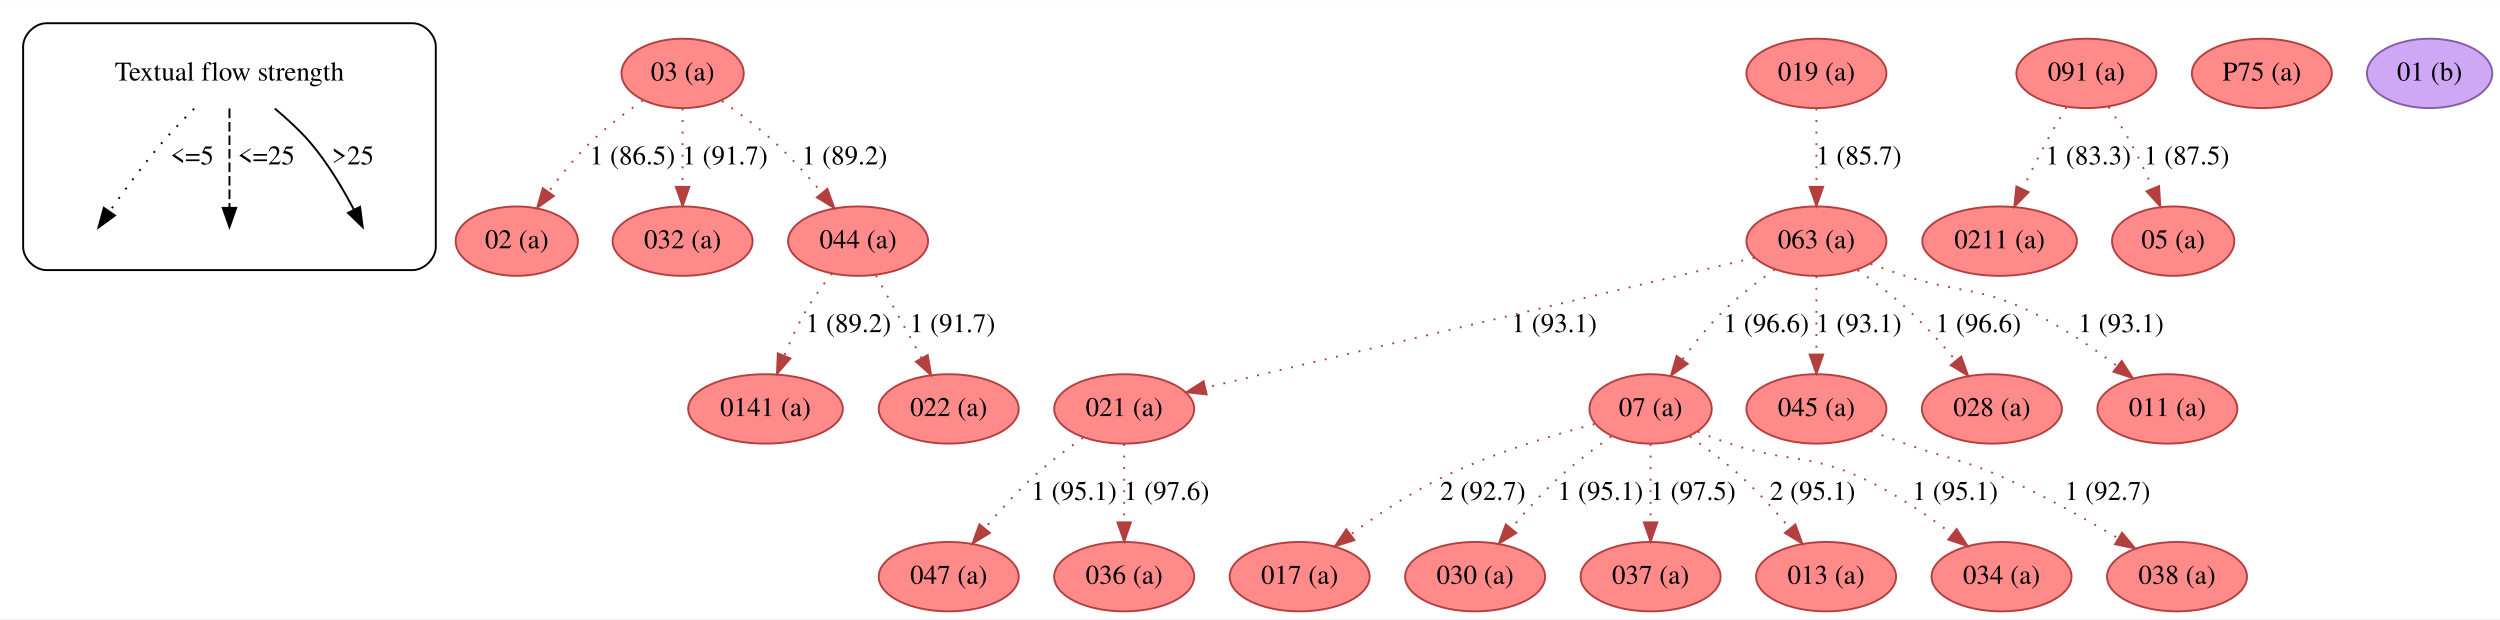
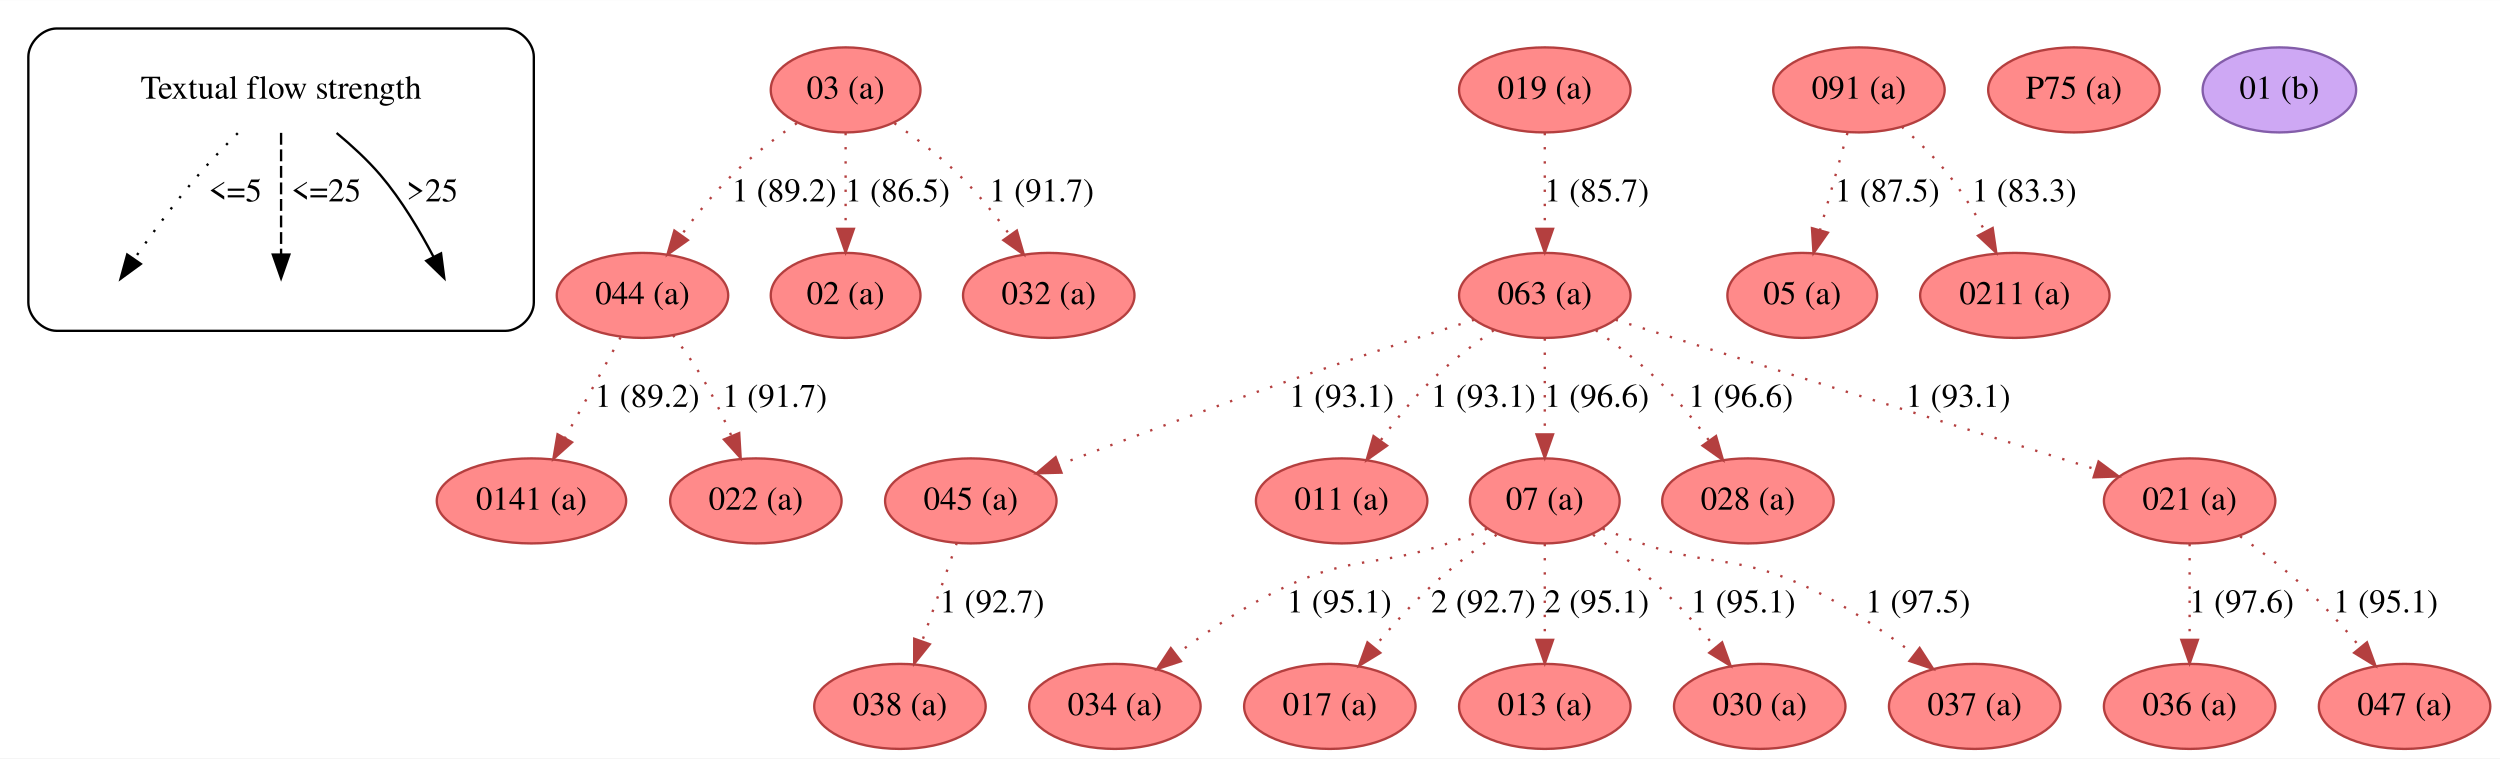
- <svg xmlns="http://www.w3.org/2000/svg" width="1296pt" height="321pt" viewBox="0.00 0.00 1296.50 321.00">
+ <svg xmlns="http://www.w3.org/2000/svg" width="1058pt" height="321pt" viewBox="0.00 0.00 1058.40 321.00">
  <g id="graph0" class="graph" transform="scale(1 1) rotate(0) translate(4 317)">
-     <polygon fill="white" stroke="none" points="-4,4 -4,-317 1292.5,-317 1292.5,4 -4,4" />
+     <polygon fill="white" stroke="none" points="-4,4 -4,-317 1054.4,-317 1054.4,4 -4,4" />
    <g id="clust1" class="cluster">
      <path fill="none" stroke="black" d="M20,-177C20,-177 210,-177 210,-177 216,-177 222,-183 222,-189 222,-189 222,-293 222,-293 222,-299 216,-305 210,-305 210,-305 20,-305 20,-305 14,-305 8,-299 8,-293 8,-293 8,-189 8,-189 8,-183 14,-177 20,-177" />
    </g>
    <g id="node1" class="node">
      <text text-anchor="middle" x="115" y="-275.3" font-family="Times,serif" font-size="14.00">Textual flow strength</text>
    </g>
    <g id="edge1" class="edge">
      <path fill="none" stroke="black" stroke-dasharray="1,5" d="M96.666,-260.686C91.132,-255.194 85.161,-248.989 80,-243 70.171,-231.593 60.072,-217.779 52.914,-207.563" />
      <polygon fill="black" stroke="black" points="55.614,-205.314 47.056,-199.068 49.851,-209.288 55.614,-205.314" />
      <text text-anchor="middle" x="95.5" y="-231.8" font-family="Times,serif" font-size="14.00">&lt;=5  </text>
    </g>
    <g id="edge2" class="edge">
      <path fill="none" stroke="black" stroke-dasharray="5,2" d="M115,-260.799C115,-245.794 115,-224.174 115,-209.409" />
      <polygon fill="black" stroke="black" points="118.5,-209.293 115,-199.293 111.5,-209.293 118.5,-209.293" />
      <text text-anchor="middle" x="134" y="-231.8" font-family="Times,serif" font-size="14.00">  &lt;=25</text>
    </g>
    <g id="edge3" class="edge">
      <path fill="none" stroke="black" d="M138.503,-260.76C144.906,-255.462 151.567,-249.344 157,-243 166.087,-232.39 174.095,-218.689 179.546,-208.313" />
      <polygon fill="black" stroke="black" points="182.722,-209.789 184.091,-199.283 176.469,-206.642 182.722,-209.789" />
      <text text-anchor="middle" x="179" y="-231.8" font-family="Times,serif" font-size="14.00">&gt;25</text>
    </g>
    <g id="node5" class="node">
-       <ellipse fill="#ff8a8a" stroke="#b43f3f" cx="350" cy="-279" rx="31.695" ry="18" />
-       <text text-anchor="middle" x="350" y="-275.3" font-family="Times,serif" font-size="14.00">03 (a)</text>
+       <ellipse fill="#ff8a8a" stroke="#b43f3f" cx="354" cy="-279" rx="31.695" ry="18" />
+       <text text-anchor="middle" x="354" y="-275.3" font-family="Times,serif" font-size="14.00">03 (a)</text>
    </g>
    <g id="node6" class="node">
-       <ellipse fill="#ff8a8a" stroke="#b43f3f" cx="264" cy="-192" rx="31.695" ry="18" />
-       <text text-anchor="middle" x="264" y="-188.3" font-family="Times,serif" font-size="14.00">02 (a)</text>
+       <ellipse fill="#ff8a8a" stroke="#b43f3f" cx="268" cy="-192" rx="36.294" ry="18" />
+       <text text-anchor="middle" x="268" y="-188.3" font-family="Times,serif" font-size="14.00">044 (a)</text>
    </g>
    <g id="edge4" class="edge">
-       <path fill="none" stroke="#b43f3f" stroke-dasharray="1,5" d="M329.353,-264.912C320.467,-258.796 310.248,-251.086 302,-243 294.175,-235.329 286.638,-225.975 280.368,-217.442" />
-       <polygon fill="#b43f3f" stroke="#b43f3f" points="283.206,-215.394 274.557,-209.275 277.503,-219.452 283.206,-215.394" />
-       <text text-anchor="middle" x="324" y="-231.8" font-family="Times,serif" font-size="14.00">1 (86.5)</text>
+       <path fill="none" stroke="#b43f3f" stroke-dasharray="1,5" d="M333.353,-264.912C324.467,-258.796 314.248,-251.086 306,-243 298.175,-235.329 290.638,-225.975 284.368,-217.442" />
+       <polygon fill="#b43f3f" stroke="#b43f3f" points="287.206,-215.394 278.557,-209.275 281.503,-219.452 287.206,-215.394" />
+       <text text-anchor="middle" x="328" y="-231.8" font-family="Times,serif" font-size="14.00">1 (89.2)</text>
    </g>
    <g id="node7" class="node">
-       <ellipse fill="#ff8a8a" stroke="#b43f3f" cx="350" cy="-192" rx="36.294" ry="18" />
-       <text text-anchor="middle" x="350" y="-188.3" font-family="Times,serif" font-size="14.00">032 (a)</text>
+       <ellipse fill="#ff8a8a" stroke="#b43f3f" cx="354" cy="-192" rx="31.695" ry="18" />
+       <text text-anchor="middle" x="354" y="-188.3" font-family="Times,serif" font-size="14.00">02 (a)</text>
    </g>
    <g id="edge5" class="edge">
-       <path fill="none" stroke="#b43f3f" stroke-dasharray="1,5" d="M350,-260.799C350,-249.163 350,-233.548 350,-220.237" />
-       <polygon fill="#b43f3f" stroke="#b43f3f" points="353.5,-220.175 350,-210.175 346.5,-220.175 353.5,-220.175" />
-       <text text-anchor="middle" x="372" y="-231.8" font-family="Times,serif" font-size="14.00">1 (91.7)</text>
+       <path fill="none" stroke="#b43f3f" stroke-dasharray="1,5" d="M354,-260.799C354,-249.163 354,-233.548 354,-220.237" />
+       <polygon fill="#b43f3f" stroke="#b43f3f" points="357.5,-220.175 354,-210.175 350.5,-220.175 357.5,-220.175" />
+       <text text-anchor="middle" x="376" y="-231.8" font-family="Times,serif" font-size="14.00">1 (86.5)</text>
    </g>
    <g id="node8" class="node">
-       <ellipse fill="#ff8a8a" stroke="#b43f3f" cx="441" cy="-192" rx="36.294" ry="18" />
-       <text text-anchor="middle" x="441" y="-188.3" font-family="Times,serif" font-size="14.00">044 (a)</text>
+       <ellipse fill="#ff8a8a" stroke="#b43f3f" cx="440" cy="-192" rx="36.294" ry="18" />
+       <text text-anchor="middle" x="440" y="-188.3" font-family="Times,serif" font-size="14.00">032 (a)</text>
    </g>
    <g id="edge6" class="edge">
-       <path fill="none" stroke="#b43f3f" stroke-dasharray="1,5" d="M370.419,-264.672C379.263,-258.512 389.511,-250.834 398,-243 406.544,-235.115 415.076,-225.619 422.26,-217.029" />
-       <polygon fill="#b43f3f" stroke="#b43f3f" points="425.077,-219.113 428.692,-209.155 419.656,-214.685 425.077,-219.113" />
-       <text text-anchor="middle" x="434" y="-231.8" font-family="Times,serif" font-size="14.00">1 (89.2)</text>
+       <path fill="none" stroke="#b43f3f" stroke-dasharray="1,5" d="M374.647,-264.912C383.533,-258.796 393.752,-251.086 402,-243 409.825,-235.329 417.362,-225.975 423.632,-217.442" />
+       <polygon fill="#b43f3f" stroke="#b43f3f" points="426.497,-219.452 429.443,-209.275 420.794,-215.394 426.497,-219.452" />
+       <text text-anchor="middle" x="437" y="-231.8" font-family="Times,serif" font-size="14.00">1 (91.7)</text>
+     </g>
+     <g id="node9" class="node">
+       <ellipse fill="#ff8a8a" stroke="#b43f3f" cx="221" cy="-105" rx="40.094" ry="18" />
+       <text text-anchor="middle" x="221" y="-101.3" font-family="Times,serif" font-size="14.00">0141 (a)</text>
+     </g>
+     <g id="edge7" class="edge">
+       <path fill="none" stroke="#b43f3f" stroke-dasharray="1,5" d="M258.714,-174.207C252.02,-162.099 242.859,-145.533 235.243,-131.759" />
+       <polygon fill="#b43f3f" stroke="#b43f3f" points="238.168,-129.816 230.266,-122.758 232.042,-133.203 238.168,-129.816" />
+       <text text-anchor="middle" x="270" y="-144.8" font-family="Times,serif" font-size="14.00">1 (89.2)</text>
+     </g>
+     <g id="node10" class="node">
+       <ellipse fill="#ff8a8a" stroke="#b43f3f" cx="316" cy="-105" rx="36.294" ry="18" />
+       <text text-anchor="middle" x="316" y="-101.3" font-family="Times,serif" font-size="14.00">022 (a)</text>
+     </g>
+     <g id="edge8" class="edge">
+       <path fill="none" stroke="#b43f3f" stroke-dasharray="1,5" d="M280.959,-175.139C285.395,-169.316 290.195,-162.544 294,-156 298.291,-148.622 302.284,-140.251 305.658,-132.498" />
+       <polygon fill="#b43f3f" stroke="#b43f3f" points="308.947,-133.706 309.577,-123.13 302.489,-131.004 308.947,-133.706" />
+       <text text-anchor="middle" x="324" y="-144.8" font-family="Times,serif" font-size="14.00">1 (91.7)</text>
+     </g>
+     <g id="node11" class="node">
+       <ellipse fill="#ff8a8a" stroke="#b43f3f" cx="650" cy="-192" rx="36.294" ry="18" />
+       <text text-anchor="middle" x="650" y="-188.3" font-family="Times,serif" font-size="14.00">063 (a)</text>
+     </g>
+     <g id="node12" class="node">
+       <ellipse fill="#ff8a8a" stroke="#b43f3f" cx="407" cy="-105" rx="36.294" ry="18" />
+       <text text-anchor="middle" x="407" y="-101.3" font-family="Times,serif" font-size="14.00">045 (a)</text>
+     </g>
+     <g id="edge9" class="edge">
+       <path fill="none" stroke="#b43f3f" stroke-dasharray="1,5" d="M620.093,-181.673C598.351,-174.804 568.255,-165.112 542,-156 508.774,-144.469 471.285,-130.507 444.259,-120.271" />
+       <polygon fill="#b43f3f" stroke="#b43f3f" points="445.394,-116.958 434.803,-116.68 442.909,-123.502 445.394,-116.958" />
+       <text text-anchor="middle" x="564" y="-144.8" font-family="Times,serif" font-size="14.00">1 (93.1)</text>
+     </g>
+     <g id="node13" class="node">
+       <ellipse fill="#ff8a8a" stroke="#b43f3f" cx="564" cy="-105" rx="36.294" ry="18" />
+       <text text-anchor="middle" x="564" y="-101.3" font-family="Times,serif" font-size="14.00">011 (a)</text>
+     </g>
+     <g id="edge10" class="edge">
+       <path fill="none" stroke="#b43f3f" stroke-dasharray="1,5" d="M628.396,-177.25C619.74,-171.245 609.954,-163.798 602,-156 594.175,-148.329 586.638,-138.975 580.368,-130.442" />
+       <polygon fill="#b43f3f" stroke="#b43f3f" points="583.206,-128.394 574.557,-122.275 577.503,-132.452 583.206,-128.394" />
+       <text text-anchor="middle" x="624" y="-144.8" font-family="Times,serif" font-size="14.00">1 (93.1)</text>
+     </g>
+     <g id="node14" class="node">
+       <ellipse fill="#ff8a8a" stroke="#b43f3f" cx="650" cy="-105" rx="31.695" ry="18" />
+       <text text-anchor="middle" x="650" y="-101.3" font-family="Times,serif" font-size="14.00">07 (a)</text>
+     </g>
+     <g id="edge11" class="edge">
+       <path fill="none" stroke="#b43f3f" stroke-dasharray="1,5" d="M650,-173.799C650,-162.163 650,-146.548 650,-133.237" />
+       <polygon fill="#b43f3f" stroke="#b43f3f" points="653.5,-133.175 650,-123.175 646.5,-133.175 653.5,-133.175" />
+       <text text-anchor="middle" x="672" y="-144.8" font-family="Times,serif" font-size="14.00">1 (96.6)</text>
+     </g>
+     <g id="node15" class="node">
+       <ellipse fill="#ff8a8a" stroke="#b43f3f" cx="736" cy="-105" rx="36.294" ry="18" />
+       <text text-anchor="middle" x="736" y="-101.3" font-family="Times,serif" font-size="14.00">028 (a)</text>
+     </g>
+     <g id="edge12" class="edge">
+       <path fill="none" stroke="#b43f3f" stroke-dasharray="1,5" d="M671.604,-177.25C680.26,-171.245 690.046,-163.798 698,-156 705.825,-148.329 713.362,-138.975 719.632,-130.442" />
+       <polygon fill="#b43f3f" stroke="#b43f3f" points="722.497,-132.452 725.443,-122.275 716.794,-128.394 722.497,-132.452" />
+       <text text-anchor="middle" x="733" y="-144.8" font-family="Times,serif" font-size="14.00">1 (96.6)</text>
+     </g>
+     <g id="node16" class="node">
+       <ellipse fill="#ff8a8a" stroke="#b43f3f" cx="923" cy="-105" rx="36.294" ry="18" />
+       <text text-anchor="middle" x="923" y="-101.3" font-family="Times,serif" font-size="14.00">021 (a)</text>
+     </g>
+     <g id="edge13" class="edge">
+       <path fill="none" stroke="#b43f3f" stroke-dasharray="1,5" d="M679.997,-181.66C729.417,-166.273 827.965,-135.59 883.171,-118.401" />
+       <polygon fill="#b43f3f" stroke="#b43f3f" points="884.446,-121.67 892.954,-115.355 882.365,-114.986 884.446,-121.67" />
+       <text text-anchor="middle" x="825" y="-144.8" font-family="Times,serif" font-size="14.00">1 (93.1)</text>
+     </g>
+     <g id="node17" class="node">
+       <ellipse fill="#ff8a8a" stroke="#b43f3f" cx="377" cy="-18" rx="36.294" ry="18" />
+       <text text-anchor="middle" x="377" y="-14.3" font-family="Times,serif" font-size="14.00">038 (a)</text>
+     </g>
+     <g id="edge14" class="edge">
+       <path fill="none" stroke="#b43f3f" stroke-dasharray="1,5" d="M401.073,-87.207C396.909,-75.409 391.251,-59.378 386.467,-45.822" />
+       <polygon fill="#b43f3f" stroke="#b43f3f" points="389.646,-44.314 383.017,-36.049 383.045,-46.644 389.646,-44.314" />
+       <text text-anchor="middle" x="416" y="-57.8" font-family="Times,serif" font-size="14.00">1 (92.7)</text>
+     </g>
+     <g id="node18" class="node">
+       <ellipse fill="#ff8a8a" stroke="#b43f3f" cx="468" cy="-18" rx="36.294" ry="18" />
+       <text text-anchor="middle" x="468" y="-14.3" font-family="Times,serif" font-size="14.00">034 (a)</text>
+     </g>
+     <g id="edge15" class="edge">
+       <path fill="none" stroke="#b43f3f" stroke-dasharray="1,5" d="M625.488,-93.209C620.107,-91.016 614.402,-88.826 609,-87 579.383,-76.99 569.422,-82.023 541,-69 524.389,-61.389 507.455,-50.056 494.083,-40.104" />
+       <polygon fill="#b43f3f" stroke="#b43f3f" points="495.922,-37.104 485.85,-33.816 491.673,-42.667 495.922,-37.104" />
+       <text text-anchor="middle" x="563" y="-57.8" font-family="Times,serif" font-size="14.00">1 (95.1)</text>
+     </g>
+     <g id="node19" class="node">
+       <ellipse fill="#ff8a8a" stroke="#b43f3f" cx="559" cy="-18" rx="36.294" ry="18" />
+       <text text-anchor="middle" x="559" y="-14.3" font-family="Times,serif" font-size="14.00">017 (a)</text>
+     </g>
+     <g id="edge16" class="edge">
+       <path fill="none" stroke="#b43f3f" stroke-dasharray="1,5" d="M629.581,-90.672C620.737,-84.512 610.489,-76.834 602,-69 593.456,-61.115 584.924,-51.619 577.74,-43.029" />
+       <polygon fill="#b43f3f" stroke="#b43f3f" points="580.344,-40.685 571.308,-35.154 574.923,-45.114 580.344,-40.685" />
+       <text text-anchor="middle" x="624" y="-57.8" font-family="Times,serif" font-size="14.00">2 (92.7)</text>
+     </g>
+     <g id="node20" class="node">
+       <ellipse fill="#ff8a8a" stroke="#b43f3f" cx="650" cy="-18" rx="36.294" ry="18" />
+       <text text-anchor="middle" x="650" y="-14.3" font-family="Times,serif" font-size="14.00">013 (a)</text>
+     </g>
+     <g id="edge17" class="edge">
+       <path fill="none" stroke="#b43f3f" stroke-dasharray="1,5" d="M650,-86.799C650,-75.163 650,-59.548 650,-46.237" />
+       <polygon fill="#b43f3f" stroke="#b43f3f" points="653.5,-46.175 650,-36.175 646.5,-46.175 653.5,-46.175" />
+       <text text-anchor="middle" x="672" y="-57.8" font-family="Times,serif" font-size="14.00">2 (95.1)</text>
+     </g>
+     <g id="node21" class="node">
+       <ellipse fill="#ff8a8a" stroke="#b43f3f" cx="741" cy="-18" rx="36.294" ry="18" />
+       <text text-anchor="middle" x="741" y="-14.3" font-family="Times,serif" font-size="14.00">030 (a)</text>
+     </g>
+     <g id="edge18" class="edge">
+       <path fill="none" stroke="#b43f3f" stroke-dasharray="1,5" d="M670.419,-90.672C679.263,-84.512 689.511,-76.834 698,-69 706.544,-61.115 715.076,-51.619 722.26,-43.029" />
+       <polygon fill="#b43f3f" stroke="#b43f3f" points="725.077,-45.114 728.692,-35.154 719.656,-40.685 725.077,-45.114" />
+       <text text-anchor="middle" x="734" y="-57.8" font-family="Times,serif" font-size="14.00">1 (95.1)</text>
+     </g>
+     <g id="node22" class="node">
+       <ellipse fill="#ff8a8a" stroke="#b43f3f" cx="832" cy="-18" rx="36.294" ry="18" />
+       <text text-anchor="middle" x="832" y="-14.3" font-family="Times,serif" font-size="14.00">037 (a)</text>
+     </g>
+     <g id="edge19" class="edge">
+       <path fill="none" stroke="#b43f3f" stroke-dasharray="1,5" d="M674.507,-93.194C679.889,-91.003 685.595,-88.816 691,-87 721.043,-76.907 731.207,-82.243 760,-69 776.446,-61.436 793.152,-50.107 806.327,-40.144" />
+       <polygon fill="#b43f3f" stroke="#b43f3f" points="808.685,-42.745 814.437,-33.848 804.392,-37.216 808.685,-42.745" />
+       <text text-anchor="middle" x="808" y="-57.8" font-family="Times,serif" font-size="14.00">1 (97.5)</text>
+     </g>
+     <g id="node23" class="node">
+       <ellipse fill="#ff8a8a" stroke="#b43f3f" cx="923" cy="-18" rx="36.294" ry="18" />
+       <text text-anchor="middle" x="923" y="-14.3" font-family="Times,serif" font-size="14.00">036 (a)</text>
+     </g>
+     <g id="edge20" class="edge">
+       <path fill="none" stroke="#b43f3f" stroke-dasharray="1,5" d="M923,-86.799C923,-75.163 923,-59.548 923,-46.237" />
+       <polygon fill="#b43f3f" stroke="#b43f3f" points="926.5,-46.175 923,-36.175 919.5,-46.175 926.5,-46.175" />
+       <text text-anchor="middle" x="945" y="-57.8" font-family="Times,serif" font-size="14.00">1 (97.6)</text>
+     </g>
+     <g id="node24" class="node">
+       <ellipse fill="#ff8a8a" stroke="#b43f3f" cx="1014" cy="-18" rx="36.294" ry="18" />
+       <text text-anchor="middle" x="1014" y="-14.3" font-family="Times,serif" font-size="14.00">047 (a)</text>
+     </g>
+     <g id="edge21" class="edge">
+       <path fill="none" stroke="#b43f3f" stroke-dasharray="1,5" d="M944.372,-90.006C952.992,-83.963 962.814,-76.554 971,-69 979.544,-61.115 988.076,-51.619 995.26,-43.029" />
+       <polygon fill="#b43f3f" stroke="#b43f3f" points="998.077,-45.114 1001.69,-35.154 992.656,-40.685 998.077,-45.114" />
+       <text text-anchor="middle" x="1006" y="-57.8" font-family="Times,serif" font-size="14.00">1 (95.1)</text>
+     </g>
+     <g id="node25" class="node">
+       <ellipse fill="#ff8a8a" stroke="#b43f3f" cx="650" cy="-279" rx="36.294" ry="18" />
+       <text text-anchor="middle" x="650" y="-275.3" font-family="Times,serif" font-size="14.00">019 (a)</text>
+     </g>
+     <g id="edge22" class="edge">
+       <path fill="none" stroke="#b43f3f" stroke-dasharray="1,5" d="M650,-260.799C650,-249.163 650,-233.548 650,-220.237" />
+       <polygon fill="#b43f3f" stroke="#b43f3f" points="653.5,-220.175 650,-210.175 646.5,-220.175 653.5,-220.175" />
+       <text text-anchor="middle" x="672" y="-231.8" font-family="Times,serif" font-size="14.00">1 (85.7)</text>
+     </g>
+     <g id="node26" class="node">
+       <ellipse fill="#ff8a8a" stroke="#b43f3f" cx="783" cy="-279" rx="36.294" ry="18" />
+       <text text-anchor="middle" x="783" y="-275.3" font-family="Times,serif" font-size="14.00">091 (a)</text>
    </g>
    <g id="node27" class="node">
-       <ellipse fill="#ff8a8a" stroke="#b43f3f" cx="393" cy="-105" rx="40.094" ry="18" />
-       <text text-anchor="middle" x="393" y="-101.3" font-family="Times,serif" font-size="14.00">0141 (a)</text>
+       <ellipse fill="#ff8a8a" stroke="#b43f3f" cx="759" cy="-192" rx="31.695" ry="18" />
+       <text text-anchor="middle" x="759" y="-188.3" font-family="Times,serif" font-size="14.00">05 (a)</text>
    </g>
    <g id="edge23" class="edge">
-       <path fill="none" stroke="#b43f3f" stroke-dasharray="1,5" d="M427.443,-175.237C422.827,-169.423 417.862,-162.632 414,-156 409.736,-148.678 405.874,-140.324 402.659,-132.569" />
-       <polygon fill="#b43f3f" stroke="#b43f3f" points="405.883,-131.202 398.951,-123.189 399.373,-133.776 405.883,-131.202" />
-       <text text-anchor="middle" x="436" y="-144.8" font-family="Times,serif" font-size="14.00">1 (89.2)</text>
+       <path fill="none" stroke="#b43f3f" stroke-dasharray="1,5" d="M778.143,-260.799C774.803,-248.97 770.303,-233.03 766.504,-219.578" />
+       <polygon fill="#b43f3f" stroke="#b43f3f" points="769.853,-218.558 763.768,-209.885 763.117,-220.46 769.853,-218.558" />
+       <text text-anchor="middle" x="795" y="-231.8" font-family="Times,serif" font-size="14.00">1 (87.5)</text>
    </g>
    <g id="node28" class="node">
-       <ellipse fill="#ff8a8a" stroke="#b43f3f" cx="488" cy="-105" rx="36.294" ry="18" />
-       <text text-anchor="middle" x="488" y="-101.3" font-family="Times,serif" font-size="14.00">022 (a)</text>
+       <ellipse fill="#ff8a8a" stroke="#b43f3f" cx="849" cy="-192" rx="40.094" ry="18" />
+       <text text-anchor="middle" x="849" y="-188.3" font-family="Times,serif" font-size="14.00">0211 (a)</text>
    </g>
    <g id="edge24" class="edge">
-       <path fill="none" stroke="#b43f3f" stroke-dasharray="1,5" d="M450.286,-174.207C457.024,-162.021 466.26,-145.318 473.905,-131.491" />
-       <polygon fill="#b43f3f" stroke="#b43f3f" points="477.117,-132.914 478.894,-122.469 470.992,-129.527 477.117,-132.914" />
-       <text text-anchor="middle" x="490" y="-144.8" font-family="Times,serif" font-size="14.00">1 (91.7)</text>
-     </g>
-     <g id="node9" class="node">
-       <ellipse fill="#ff8a8a" stroke="#b43f3f" cx="579" cy="-105" rx="36.294" ry="18" />
-       <text text-anchor="middle" x="579" y="-101.3" font-family="Times,serif" font-size="14.00">021 (a)</text>
-     </g>
-     <g id="node10" class="node">
-       <ellipse fill="#ff8a8a" stroke="#b43f3f" cx="488" cy="-18" rx="36.294" ry="18" />
-       <text text-anchor="middle" x="488" y="-14.3" font-family="Times,serif" font-size="14.00">047 (a)</text>
-     </g>
-     <g id="edge7" class="edge">
-       <path fill="none" stroke="#b43f3f" stroke-dasharray="1,5" d="M557.628,-90.006C549.008,-83.963 539.186,-76.554 531,-69 522.456,-61.115 513.924,-51.619 506.74,-43.029" />
-       <polygon fill="#b43f3f" stroke="#b43f3f" points="509.344,-40.685 500.308,-35.154 503.923,-45.114 509.344,-40.685" />
-       <text text-anchor="middle" x="553" y="-57.8" font-family="Times,serif" font-size="14.00">1 (95.1)</text>
-     </g>
-     <g id="node11" class="node">
-       <ellipse fill="#ff8a8a" stroke="#b43f3f" cx="579" cy="-18" rx="36.294" ry="18" />
-       <text text-anchor="middle" x="579" y="-14.3" font-family="Times,serif" font-size="14.00">036 (a)</text>
-     </g>
-     <g id="edge8" class="edge">
-       <path fill="none" stroke="#b43f3f" stroke-dasharray="1,5" d="M579,-86.799C579,-75.163 579,-59.548 579,-46.237" />
-       <polygon fill="#b43f3f" stroke="#b43f3f" points="582.5,-46.175 579,-36.175 575.5,-46.175 582.5,-46.175" />
-       <text text-anchor="middle" x="601" y="-57.8" font-family="Times,serif" font-size="14.00">1 (97.6)</text>
-     </g>
-     <g id="node12" class="node">
-       <ellipse fill="#ff8a8a" stroke="#b43f3f" cx="938" cy="-192" rx="36.294" ry="18" />
-       <text text-anchor="middle" x="938" y="-188.3" font-family="Times,serif" font-size="14.00">063 (a)</text>
-     </g>
-     <g id="edge9" class="edge">
-       <path fill="none" stroke="#b43f3f" stroke-dasharray="1,5" d="M905.825,-183.382C840.867,-168.002 694.072,-133.245 621.398,-116.038" />
-       <polygon fill="#b43f3f" stroke="#b43f3f" points="621.769,-112.53 611.232,-113.631 620.156,-119.341 621.769,-112.53" />
-       <text text-anchor="middle" x="802" y="-144.8" font-family="Times,serif" font-size="14.00">1 (93.1)</text>
-     </g>
-     <g id="node13" class="node">
-       <ellipse fill="#ff8a8a" stroke="#b43f3f" cx="852" cy="-105" rx="31.695" ry="18" />
-       <text text-anchor="middle" x="852" y="-101.3" font-family="Times,serif" font-size="14.00">07 (a)</text>
-     </g>
-     <g id="edge10" class="edge">
-       <path fill="none" stroke="#b43f3f" stroke-dasharray="1,5" d="M916.396,-177.25C907.74,-171.245 897.954,-163.798 890,-156 882.175,-148.329 874.638,-138.975 868.368,-130.442" />
-       <polygon fill="#b43f3f" stroke="#b43f3f" points="871.206,-128.394 862.557,-122.275 865.503,-132.452 871.206,-128.394" />
-       <text text-anchor="middle" x="912" y="-144.8" font-family="Times,serif" font-size="14.00">1 (96.6)</text>
-     </g>
-     <g id="node14" class="node">
-       <ellipse fill="#ff8a8a" stroke="#b43f3f" cx="938" cy="-105" rx="36.294" ry="18" />
-       <text text-anchor="middle" x="938" y="-101.3" font-family="Times,serif" font-size="14.00">045 (a)</text>
-     </g>
-     <g id="edge11" class="edge">
-       <path fill="none" stroke="#b43f3f" stroke-dasharray="1,5" d="M938,-173.799C938,-162.163 938,-146.548 938,-133.237" />
-       <polygon fill="#b43f3f" stroke="#b43f3f" points="941.5,-133.175 938,-123.175 934.5,-133.175 941.5,-133.175" />
-       <text text-anchor="middle" x="960" y="-144.8" font-family="Times,serif" font-size="14.00">1 (93.1)</text>
-     </g>
-     <g id="node15" class="node">
-       <ellipse fill="#ff8a8a" stroke="#b43f3f" cx="1029" cy="-105" rx="36.294" ry="18" />
-       <text text-anchor="middle" x="1029" y="-101.3" font-family="Times,serif" font-size="14.00">028 (a)</text>
-     </g>
-     <g id="edge12" class="edge">
-       <path fill="none" stroke="#b43f3f" stroke-dasharray="1,5" d="M959.372,-177.006C967.992,-170.963 977.814,-163.554 986,-156 994.544,-148.115 1003.08,-138.619 1010.26,-130.029" />
-       <polygon fill="#b43f3f" stroke="#b43f3f" points="1013.08,-132.113 1016.69,-122.155 1007.66,-127.685 1013.08,-132.113" />
-       <text text-anchor="middle" x="1022" y="-144.8" font-family="Times,serif" font-size="14.00">1 (96.6)</text>
-     </g>
-     <g id="node16" class="node">
-       <ellipse fill="#ff8a8a" stroke="#b43f3f" cx="1120" cy="-105" rx="36.294" ry="18" />
-       <text text-anchor="middle" x="1120" y="-101.3" font-family="Times,serif" font-size="14.00">011 (a)</text>
-     </g>
-     <g id="edge13" class="edge">
-       <path fill="none" stroke="#b43f3f" stroke-dasharray="1,5" d="M966.095,-180.213C971.98,-178.067 978.17,-175.894 984,-174 1012.1,-164.871 1021.27,-168.601 1048,-156 1064.26,-148.334 1080.84,-137.096 1093.99,-127.216" />
-       <polygon fill="#b43f3f" stroke="#b43f3f" points="1096.31,-129.847 1102.1,-120.97 1092.04,-124.302 1096.31,-129.847" />
-       <text text-anchor="middle" x="1096" y="-144.8" font-family="Times,serif" font-size="14.00">1 (93.1)</text>
-     </g>
-     <g id="node17" class="node">
-       <ellipse fill="#ff8a8a" stroke="#b43f3f" cx="670" cy="-18" rx="36.294" ry="18" />
-       <text text-anchor="middle" x="670" y="-14.3" font-family="Times,serif" font-size="14.00">017 (a)</text>
-     </g>
-     <g id="edge14" class="edge">
-       <path fill="none" stroke="#b43f3f" stroke-dasharray="1,5" d="M822.89,-97.118C800.411,-91.225 768.879,-81.681 743,-69 726.705,-61.016 709.906,-49.754 696.536,-39.939" />
-       <polygon fill="#b43f3f" stroke="#b43f3f" points="698.385,-36.951 688.286,-33.748 694.183,-42.55 698.385,-36.951" />
-       <text text-anchor="middle" x="765" y="-57.8" font-family="Times,serif" font-size="14.00">2 (92.7)</text>
-     </g>
-     <g id="node18" class="node">
-       <ellipse fill="#ff8a8a" stroke="#b43f3f" cx="761" cy="-18" rx="36.294" ry="18" />
-       <text text-anchor="middle" x="761" y="-14.3" font-family="Times,serif" font-size="14.00">030 (a)</text>
-     </g>
-     <g id="edge15" class="edge">
-       <path fill="none" stroke="#b43f3f" stroke-dasharray="1,5" d="M831.581,-90.672C822.737,-84.512 812.489,-76.834 804,-69 795.456,-61.115 786.924,-51.619 779.74,-43.029" />
-       <polygon fill="#b43f3f" stroke="#b43f3f" points="782.344,-40.685 773.308,-35.154 776.923,-45.114 782.344,-40.685" />
-       <text text-anchor="middle" x="826" y="-57.8" font-family="Times,serif" font-size="14.00">1 (95.1)</text>
-     </g>
-     <g id="node19" class="node">
-       <ellipse fill="#ff8a8a" stroke="#b43f3f" cx="852" cy="-18" rx="36.294" ry="18" />
-       <text text-anchor="middle" x="852" y="-14.3" font-family="Times,serif" font-size="14.00">037 (a)</text>
-     </g>
-     <g id="edge16" class="edge">
-       <path fill="none" stroke="#b43f3f" stroke-dasharray="1,5" d="M852,-86.799C852,-75.163 852,-59.548 852,-46.237" />
-       <polygon fill="#b43f3f" stroke="#b43f3f" points="855.5,-46.175 852,-36.175 848.5,-46.175 855.5,-46.175" />
-       <text text-anchor="middle" x="874" y="-57.8" font-family="Times,serif" font-size="14.00">1 (97.5)</text>
-     </g>
-     <g id="node20" class="node">
-       <ellipse fill="#ff8a8a" stroke="#b43f3f" cx="943" cy="-18" rx="36.294" ry="18" />
-       <text text-anchor="middle" x="943" y="-14.3" font-family="Times,serif" font-size="14.00">013 (a)</text>
-     </g>
-     <g id="edge17" class="edge">
-       <path fill="none" stroke="#b43f3f" stroke-dasharray="1,5" d="M872.419,-90.672C881.263,-84.512 891.511,-76.834 900,-69 908.544,-61.115 917.076,-51.619 924.26,-43.029" />
-       <polygon fill="#b43f3f" stroke="#b43f3f" points="927.077,-45.114 930.692,-35.154 921.656,-40.685 927.077,-45.114" />
-       <text text-anchor="middle" x="936" y="-57.8" font-family="Times,serif" font-size="14.00">2 (95.1)</text>
-     </g>
-     <g id="node21" class="node">
-       <ellipse fill="#ff8a8a" stroke="#b43f3f" cx="1034" cy="-18" rx="36.294" ry="18" />
-       <text text-anchor="middle" x="1034" y="-14.3" font-family="Times,serif" font-size="14.00">034 (a)</text>
-     </g>
-     <g id="edge18" class="edge">
-       <path fill="none" stroke="#b43f3f" stroke-dasharray="1,5" d="M876.507,-93.194C881.889,-91.003 887.595,-88.816 893,-87 923.043,-76.907 933.207,-82.243 962,-69 978.446,-61.436 995.152,-50.107 1008.33,-40.144" />
-       <polygon fill="#b43f3f" stroke="#b43f3f" points="1010.68,-42.745 1016.44,-33.848 1006.39,-37.216 1010.68,-42.745" />
-       <text text-anchor="middle" x="1010" y="-57.8" font-family="Times,serif" font-size="14.00">1 (95.1)</text>
-     </g>
-     <g id="node26" class="node">
-       <ellipse fill="#ff8a8a" stroke="#b43f3f" cx="1125" cy="-18" rx="36.294" ry="18" />
-       <text text-anchor="middle" x="1125" y="-14.3" font-family="Times,serif" font-size="14.00">038 (a)</text>
-     </g>
-     <g id="edge22" class="edge">
-       <path fill="none" stroke="#b43f3f" stroke-dasharray="1,5" d="M966.186,-93.478C972.064,-91.314 978.228,-89.065 984,-87 1007.03,-78.761 1013.69,-79.029 1036,-69 1056.05,-59.986 1077.56,-47.969 1094.41,-37.976" />
-       <polygon fill="#b43f3f" stroke="#b43f3f" points="1096.49,-40.813 1103.26,-32.664 1092.88,-34.812 1096.49,-40.813" />
-       <text text-anchor="middle" x="1089" y="-57.8" font-family="Times,serif" font-size="14.00">1 (92.7)</text>
-     </g>
-     <g id="node22" class="node">
-       <ellipse fill="#ff8a8a" stroke="#b43f3f" cx="1078" cy="-279" rx="36.294" ry="18" />
-       <text text-anchor="middle" x="1078" y="-275.3" font-family="Times,serif" font-size="14.00">091 (a)</text>
-     </g>
-     <g id="node23" class="node">
-       <ellipse fill="#ff8a8a" stroke="#b43f3f" cx="1033" cy="-192" rx="40.094" ry="18" />
-       <text text-anchor="middle" x="1033" y="-188.3" font-family="Times,serif" font-size="14.00">0211 (a)</text>
-     </g>
-     <g id="edge19" class="edge">
-       <path fill="none" stroke="#b43f3f" stroke-dasharray="1,5" d="M1067.64,-261.448C1064.14,-255.676 1060.29,-249.114 1057,-243 1052.85,-235.285 1048.61,-226.737 1044.88,-218.923" />
-       <polygon fill="#b43f3f" stroke="#b43f3f" points="1048.04,-217.42 1040.62,-209.861 1041.71,-220.4 1048.04,-217.42" />
-       <text text-anchor="middle" x="1079" y="-231.8" font-family="Times,serif" font-size="14.00">1 (83.3)</text>
-     </g>
-     <g id="node24" class="node">
-       <ellipse fill="#ff8a8a" stroke="#b43f3f" cx="1123" cy="-192" rx="31.695" ry="18" />
-       <text text-anchor="middle" x="1123" y="-188.3" font-family="Times,serif" font-size="14.00">05 (a)</text>
-     </g>
-     <g id="edge20" class="edge">
-       <path fill="none" stroke="#b43f3f" stroke-dasharray="1,5" d="M1089.58,-261.614C1093.43,-255.857 1097.6,-249.26 1101,-243 1105.08,-235.501 1109.01,-227.095 1112.39,-219.347" />
-       <polygon fill="#b43f3f" stroke="#b43f3f" points="1115.67,-220.574 1116.35,-210.001 1109.22,-217.843 1115.67,-220.574" />
-       <text text-anchor="middle" x="1130" y="-231.8" font-family="Times,serif" font-size="14.00">1 (87.5)</text>
-     </g>
-     <g id="node25" class="node">
-       <ellipse fill="#ff8a8a" stroke="#b43f3f" cx="938" cy="-279" rx="36.294" ry="18" />
-       <text text-anchor="middle" x="938" y="-275.3" font-family="Times,serif" font-size="14.00">019 (a)</text>
-     </g>
-     <g id="edge21" class="edge">
-       <path fill="none" stroke="#b43f3f" stroke-dasharray="1,5" d="M938,-260.799C938,-249.163 938,-233.548 938,-220.237" />
-       <polygon fill="#b43f3f" stroke="#b43f3f" points="941.5,-220.175 938,-210.175 934.5,-220.175 941.5,-220.175" />
-       <text text-anchor="middle" x="960" y="-231.8" font-family="Times,serif" font-size="14.00">1 (85.7)</text>
+       <path fill="none" stroke="#b43f3f" stroke-dasharray="1,5" d="M801.167,-263.378C807.863,-257.469 815.219,-250.32 821,-243 826.762,-235.705 832.048,-227.074 836.437,-219.054" />
+       <polygon fill="#b43f3f" stroke="#b43f3f" points="839.62,-220.521 841.154,-210.038 833.417,-217.276 839.62,-220.521" />
+       <text text-anchor="middle" x="853" y="-231.8" font-family="Times,serif" font-size="14.00">1 (83.3)</text>
    </g>
    <g id="node29" class="node">
-       <ellipse fill="#ff8a8a" stroke="#b43f3f" cx="1169" cy="-279" rx="36.294" ry="18" />
-       <text text-anchor="middle" x="1169" y="-275.3" font-family="Times,serif" font-size="14.00">P75 (a)</text>
+       <ellipse fill="#ff8a8a" stroke="#b43f3f" cx="874" cy="-279" rx="36.294" ry="18" />
+       <text text-anchor="middle" x="874" y="-275.3" font-family="Times,serif" font-size="14.00">P75 (a)</text>
    </g>
    <g id="node30" class="node">
-       <ellipse fill="#cea8f4" stroke="#835da9" cx="1256" cy="-279" rx="32.494" ry="18" />
-       <text text-anchor="middle" x="1256" y="-275.3" font-family="Times,serif" font-size="14.00">01 (b)</text>
+       <ellipse fill="#cea8f4" stroke="#835da9" cx="961" cy="-279" rx="32.494" ry="18" />
+       <text text-anchor="middle" x="961" y="-275.3" font-family="Times,serif" font-size="14.00">01 (b)</text>
    </g>
  </g>
</svg>
